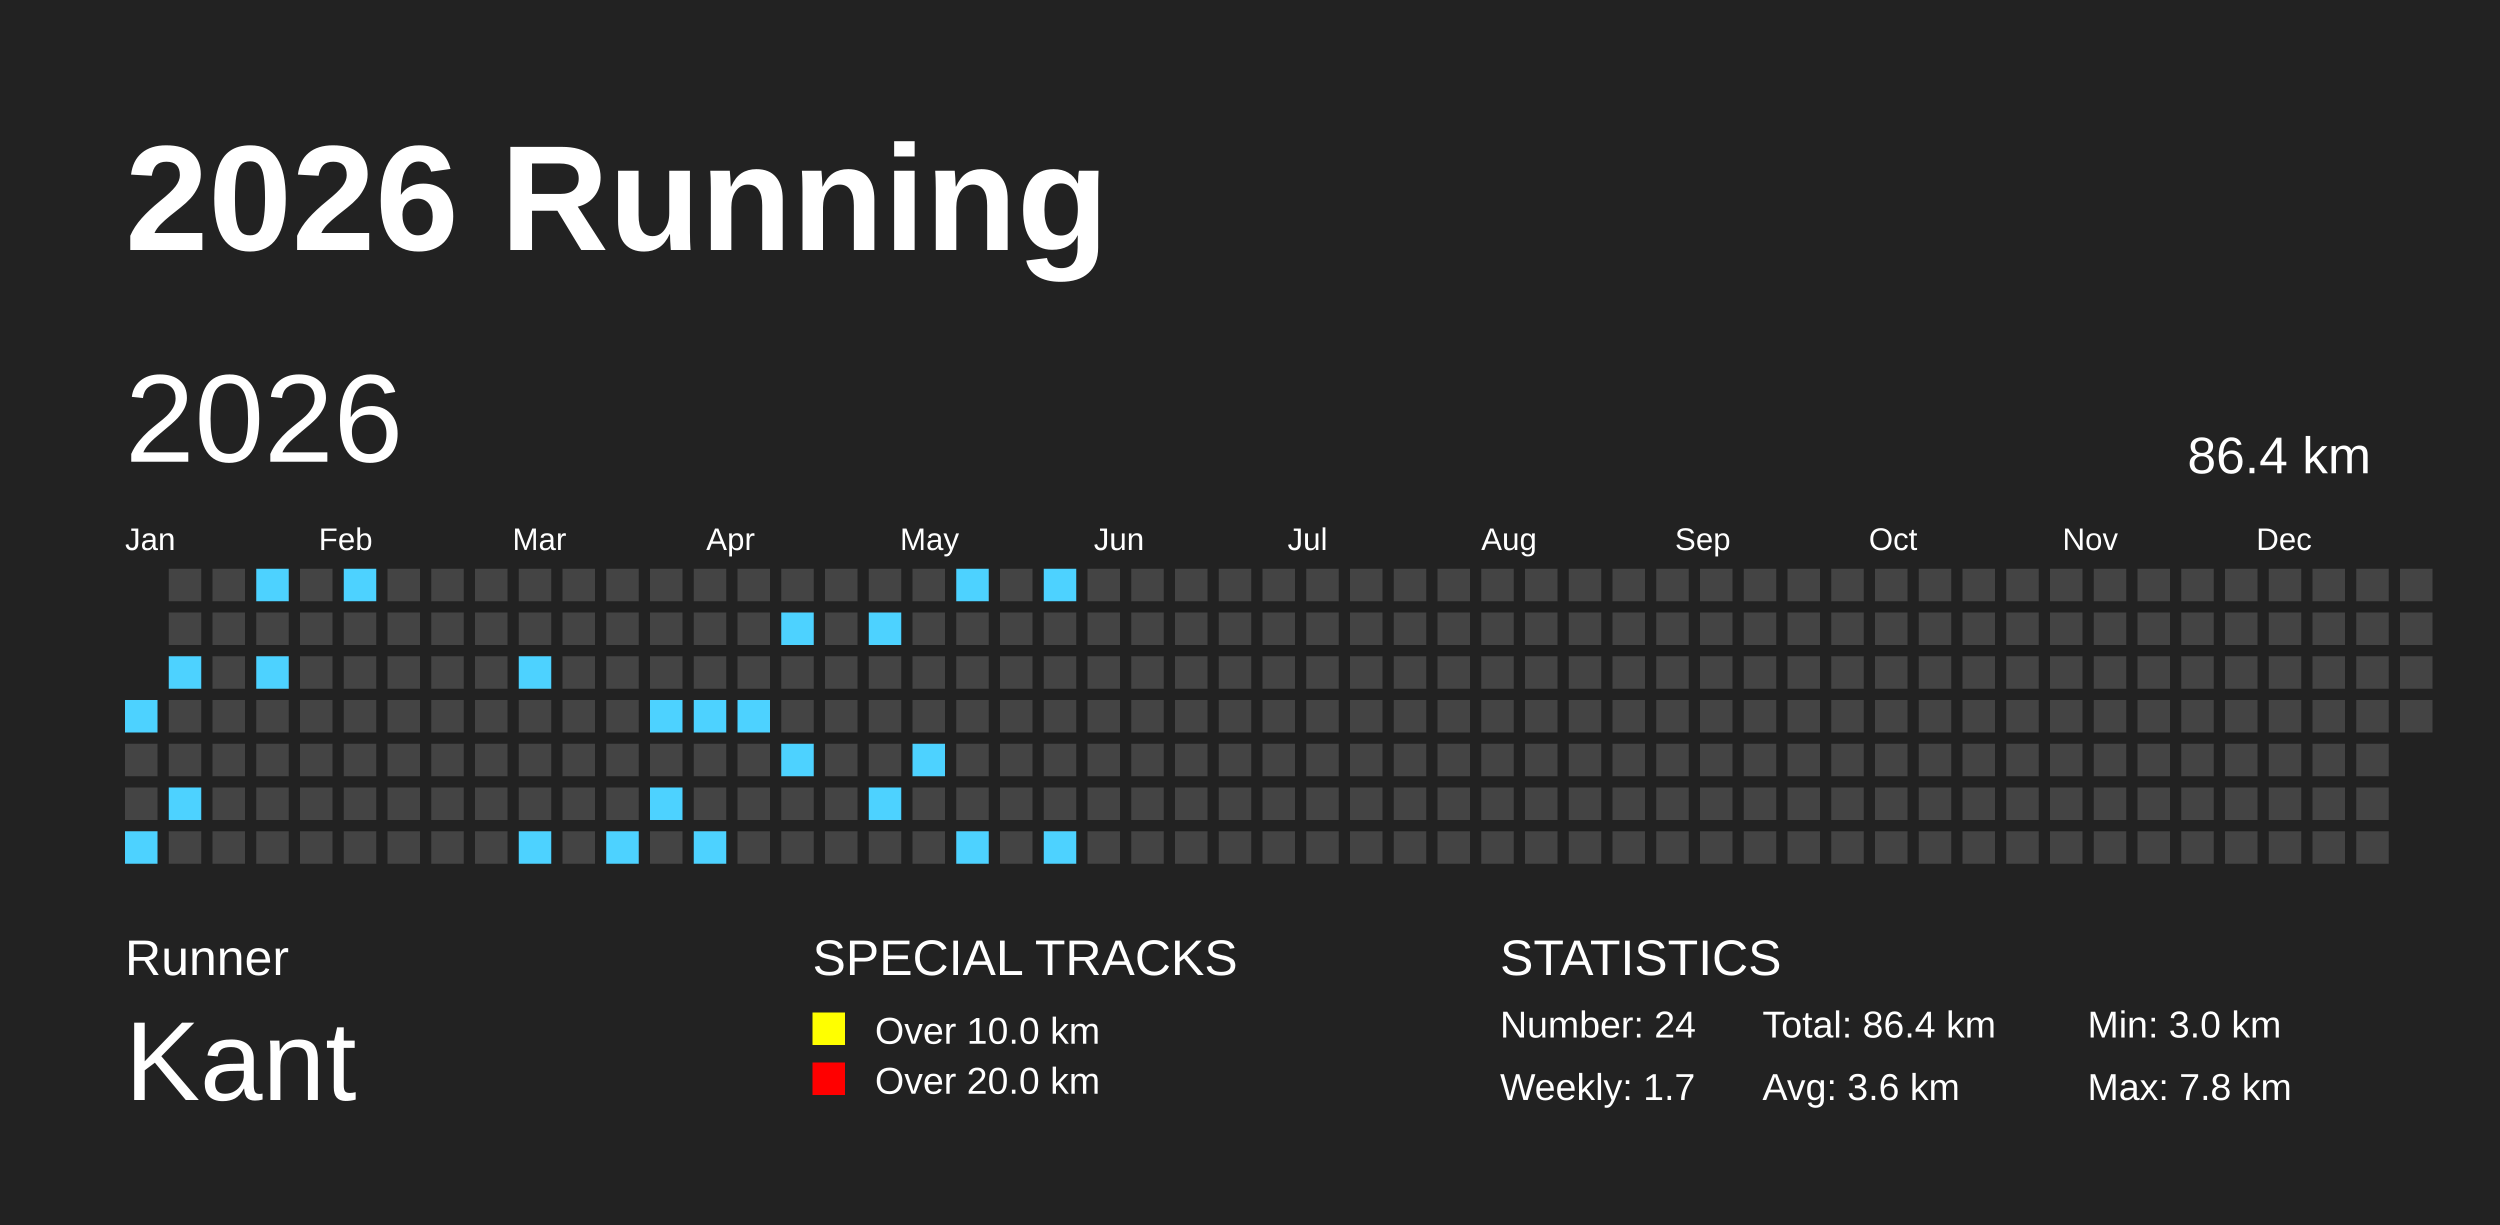
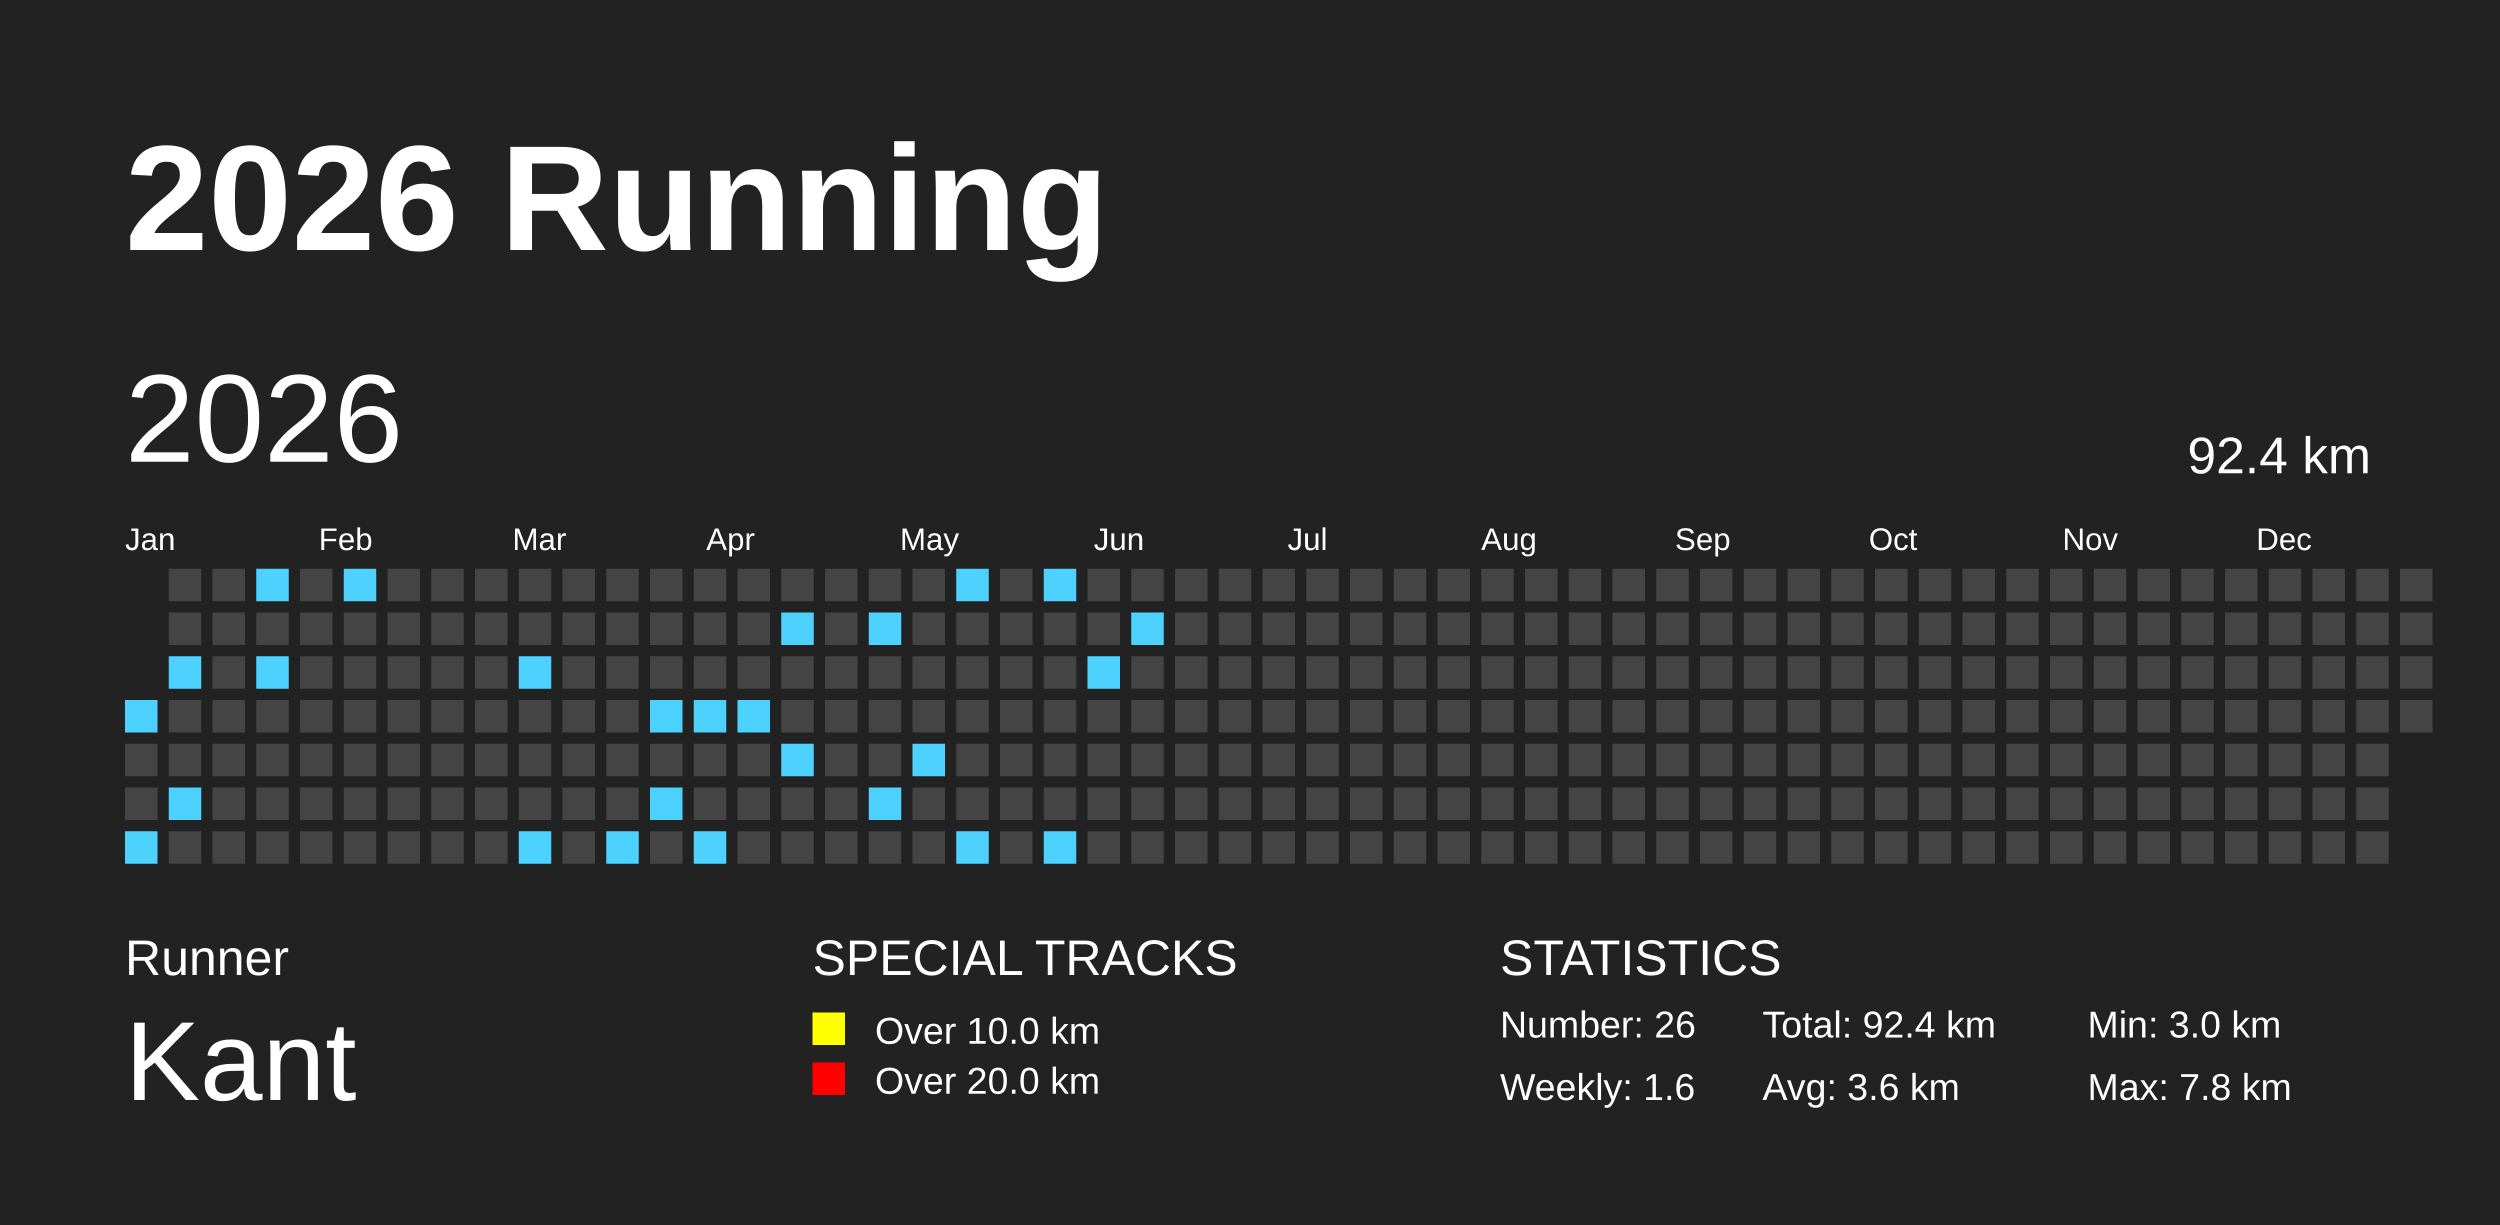
<svg xmlns="http://www.w3.org/2000/svg" baseProfile="full" height="98mm" version="1.1" viewBox="0,0,200,98" width="200mm">
  <defs />
  <rect fill="#222222" height="98" width="200" x="0" y="0" />
  <text fill="#FFFFFF" style="font-size:12px; font-family:Arial; font-weight:bold;" x="10" y="20">2026 Running</text>
  <text fill="#FFFFFF" style="font-size:4px; font-family:Arial" x="10" y="78">Runner</text>
  <text fill="#FFFFFF" style="font-size:9px; font-family:Arial" x="10" y="88">Kant</text>
  <text fill="#FFFFFF" style="font-size:4px; font-family:Arial" x="65" y="78">SPECIAL TRACKS</text>
  <rect fill="yellow" height="2.6" width="2.6" x="65" y="81" />
  <text fill="#FFFFFF" style="font-size:3px; font-family:Arial" x="70" y="83.5">Over 10.0 km</text>
  <rect fill="red" height="2.6" width="2.6" x="65" y="85" />
  <text fill="#FFFFFF" style="font-size:3px; font-family:Arial" x="70" y="87.5">Over 20.0 km</text>
  <text fill="#FFFFFF" style="font-size:4px; font-family:Arial" x="120" y="78">STATISTICS</text>
-   <text fill="#FFFFFF" style="font-size:3px; font-family:Arial" x="120" y="83">Number: 24</text>
-   <text fill="#FFFFFF" style="font-size:3px; font-family:Arial" x="120" y="88">Weekly: 1.7</text>
-   <text fill="#FFFFFF" style="font-size:3px; font-family:Arial" x="141" y="83">Total: 86.4 km</text>
+   <text fill="#FFFFFF" style="font-size:3px; font-family:Arial" x="120" y="83">Number: 26</text>
+   <text fill="#FFFFFF" style="font-size:3px; font-family:Arial" x="120" y="88">Weekly: 1.6</text>
+   <text fill="#FFFFFF" style="font-size:3px; font-family:Arial" x="141" y="83">Total: 92.4 km</text>
  <text fill="#FFFFFF" style="font-size:3px; font-family:Arial" x="141" y="88">Avg: 3.6 km</text>
  <text fill="#FFFFFF" style="font-size:3px; font-family:Arial" x="167" y="83">Min: 3.0 km</text>
  <text fill="#FFFFFF" style="font-size:3px; font-family:Arial" x="167" y="88">Max: 7.8 km</text>
  <text dominant-baseline="hanging" fill="#FFFFFF" style="font-size:10.0px; font-family:Arial;" x="10" y="30">2026</text>
-   <text dominant-baseline="hanging" fill="#FFFFFF" style="font-size:4.125px; font-family:Arial;" x="175" y="35">86.4 km</text>
+   <text dominant-baseline="hanging" fill="#FFFFFF" style="font-size:4.125px; font-family:Arial;" x="175" y="35">92.4 km</text>
  <text fill="#FFFFFF" style="font-size:2.5px; font-family:Arial" x="10.0" y="44">Jan</text>
  <text fill="#FFFFFF" style="font-size:2.5px; font-family:Arial" x="25.5" y="44">Feb</text>
  <text fill="#FFFFFF" style="font-size:2.5px; font-family:Arial" x="41.0" y="44">Mar</text>
  <text fill="#FFFFFF" style="font-size:2.5px; font-family:Arial" x="56.5" y="44">Apr</text>
  <text fill="#FFFFFF" style="font-size:2.5px; font-family:Arial" x="72.0" y="44">May</text>
  <text fill="#FFFFFF" style="font-size:2.5px; font-family:Arial" x="87.5" y="44">Jun</text>
  <text fill="#FFFFFF" style="font-size:2.5px; font-family:Arial" x="103.0" y="44">Jul</text>
  <text fill="#FFFFFF" style="font-size:2.5px; font-family:Arial" x="118.5" y="44">Aug</text>
  <text fill="#FFFFFF" style="font-size:2.5px; font-family:Arial" x="134.0" y="44">Sep</text>
  <text fill="#FFFFFF" style="font-size:2.5px; font-family:Arial" x="149.5" y="44">Oct</text>
  <text fill="#FFFFFF" style="font-size:2.5px; font-family:Arial" x="165.0" y="44">Nov</text>
  <text fill="#FFFFFF" style="font-size:2.5px; font-family:Arial" x="180.5" y="44">Dec</text>
  <rect fill="#4DD2FF" height="2.6" width="2.6" x="10.0" y="56.0" />
  <rect fill="#444444" height="2.6" width="2.6" x="10.0" y="59.5" />
  <rect fill="#444444" height="2.6" width="2.6" x="10.0" y="63.0" />
  <rect fill="#4DD2FF" height="2.6" width="2.6" x="10.0" y="66.5" />
  <rect fill="#444444" height="2.6" width="2.6" x="13.5" y="45.5" />
  <rect fill="#444444" height="2.6" width="2.6" x="13.5" y="49.0" />
  <rect fill="#4DD2FF" height="2.6" width="2.6" x="13.5" y="52.5" />
  <rect fill="#444444" height="2.6" width="2.6" x="13.5" y="56.0" />
  <rect fill="#444444" height="2.6" width="2.6" x="13.5" y="59.5" />
  <rect fill="#4DD2FF" height="2.6" width="2.6" x="13.5" y="63.0" />
  <rect fill="#444444" height="2.6" width="2.6" x="13.5" y="66.5" />
  <rect fill="#444444" height="2.6" width="2.6" x="17.0" y="45.5" />
  <rect fill="#444444" height="2.6" width="2.6" x="17.0" y="49.0" />
  <rect fill="#444444" height="2.6" width="2.6" x="17.0" y="52.5" />
  <rect fill="#444444" height="2.6" width="2.6" x="17.0" y="56.0" />
  <rect fill="#444444" height="2.6" width="2.6" x="17.0" y="59.5" />
  <rect fill="#444444" height="2.6" width="2.6" x="17.0" y="63.0" />
  <rect fill="#444444" height="2.6" width="2.6" x="17.0" y="66.5" />
  <rect fill="#4DD2FF" height="2.6" width="2.6" x="20.5" y="45.5" />
  <rect fill="#444444" height="2.6" width="2.6" x="20.5" y="49.0" />
  <rect fill="#4DD2FF" height="2.6" width="2.6" x="20.5" y="52.5" />
  <rect fill="#444444" height="2.6" width="2.6" x="20.5" y="56.0" />
  <rect fill="#444444" height="2.6" width="2.6" x="20.5" y="59.5" />
  <rect fill="#444444" height="2.6" width="2.6" x="20.5" y="63.0" />
  <rect fill="#444444" height="2.6" width="2.6" x="20.5" y="66.5" />
  <rect fill="#444444" height="2.6" width="2.6" x="24.0" y="45.5" />
  <rect fill="#444444" height="2.6" width="2.6" x="24.0" y="49.0" />
  <rect fill="#444444" height="2.6" width="2.6" x="24.0" y="52.5" />
  <rect fill="#444444" height="2.6" width="2.6" x="24.0" y="56.0" />
  <rect fill="#444444" height="2.6" width="2.6" x="24.0" y="59.5" />
  <rect fill="#444444" height="2.6" width="2.6" x="24.0" y="63.0" />
  <rect fill="#444444" height="2.6" width="2.6" x="24.0" y="66.5" />
  <rect fill="#4DD2FF" height="2.6" width="2.6" x="27.5" y="45.5" />
  <rect fill="#444444" height="2.6" width="2.6" x="27.5" y="49.0" />
  <rect fill="#444444" height="2.6" width="2.6" x="27.5" y="52.5" />
  <rect fill="#444444" height="2.6" width="2.6" x="27.5" y="56.0" />
  <rect fill="#444444" height="2.6" width="2.6" x="27.5" y="59.5" />
  <rect fill="#444444" height="2.6" width="2.6" x="27.5" y="63.0" />
  <rect fill="#444444" height="2.6" width="2.6" x="27.5" y="66.5" />
  <rect fill="#444444" height="2.6" width="2.6" x="31.0" y="45.5" />
  <rect fill="#444444" height="2.6" width="2.6" x="31.0" y="49.0" />
  <rect fill="#444444" height="2.6" width="2.6" x="31.0" y="52.5" />
  <rect fill="#444444" height="2.6" width="2.6" x="31.0" y="56.0" />
  <rect fill="#444444" height="2.6" width="2.6" x="31.0" y="59.5" />
  <rect fill="#444444" height="2.6" width="2.6" x="31.0" y="63.0" />
  <rect fill="#444444" height="2.6" width="2.6" x="31.0" y="66.5" />
  <rect fill="#444444" height="2.6" width="2.6" x="34.5" y="45.5" />
  <rect fill="#444444" height="2.6" width="2.6" x="34.5" y="49.0" />
  <rect fill="#444444" height="2.6" width="2.6" x="34.5" y="52.5" />
  <rect fill="#444444" height="2.6" width="2.6" x="34.5" y="56.0" />
  <rect fill="#444444" height="2.6" width="2.6" x="34.5" y="59.5" />
  <rect fill="#444444" height="2.6" width="2.6" x="34.5" y="63.0" />
  <rect fill="#444444" height="2.6" width="2.6" x="34.5" y="66.5" />
  <rect fill="#444444" height="2.6" width="2.6" x="38.0" y="45.5" />
  <rect fill="#444444" height="2.6" width="2.6" x="38.0" y="49.0" />
  <rect fill="#444444" height="2.6" width="2.6" x="38.0" y="52.5" />
  <rect fill="#444444" height="2.6" width="2.6" x="38.0" y="56.0" />
  <rect fill="#444444" height="2.6" width="2.6" x="38.0" y="59.5" />
  <rect fill="#444444" height="2.6" width="2.6" x="38.0" y="63.0" />
  <rect fill="#444444" height="2.6" width="2.6" x="38.0" y="66.5" />
  <rect fill="#444444" height="2.6" width="2.6" x="41.5" y="45.5" />
  <rect fill="#444444" height="2.6" width="2.6" x="41.5" y="49.0" />
  <rect fill="#4DD2FF" height="2.6" width="2.6" x="41.5" y="52.5" />
  <rect fill="#444444" height="2.6" width="2.6" x="41.5" y="56.0" />
  <rect fill="#444444" height="2.6" width="2.6" x="41.5" y="59.5" />
  <rect fill="#444444" height="2.6" width="2.6" x="41.5" y="63.0" />
  <rect fill="#4DD2FF" height="2.6" width="2.6" x="41.5" y="66.5" />
  <rect fill="#444444" height="2.6" width="2.6" x="45.0" y="45.5" />
  <rect fill="#444444" height="2.6" width="2.6" x="45.0" y="49.0" />
  <rect fill="#444444" height="2.6" width="2.6" x="45.0" y="52.5" />
  <rect fill="#444444" height="2.6" width="2.6" x="45.0" y="56.0" />
  <rect fill="#444444" height="2.6" width="2.6" x="45.0" y="59.5" />
  <rect fill="#444444" height="2.6" width="2.6" x="45.0" y="63.0" />
  <rect fill="#444444" height="2.6" width="2.6" x="45.0" y="66.5" />
  <rect fill="#444444" height="2.6" width="2.6" x="48.5" y="45.5" />
  <rect fill="#444444" height="2.6" width="2.6" x="48.5" y="49.0" />
  <rect fill="#444444" height="2.6" width="2.6" x="48.5" y="52.5" />
  <rect fill="#444444" height="2.6" width="2.6" x="48.5" y="56.0" />
  <rect fill="#444444" height="2.6" width="2.6" x="48.5" y="59.5" />
  <rect fill="#444444" height="2.6" width="2.6" x="48.5" y="63.0" />
  <rect fill="#4DD2FF" height="2.6" width="2.6" x="48.5" y="66.5" />
  <rect fill="#444444" height="2.6" width="2.6" x="52.0" y="45.5" />
  <rect fill="#444444" height="2.6" width="2.6" x="52.0" y="49.0" />
  <rect fill="#444444" height="2.6" width="2.6" x="52.0" y="52.5" />
  <rect fill="#4DD2FF" height="2.6" width="2.6" x="52.0" y="56.0" />
  <rect fill="#444444" height="2.6" width="2.6" x="52.0" y="59.5" />
  <rect fill="#4DD2FF" height="2.6" width="2.6" x="52.0" y="63.0" />
  <rect fill="#444444" height="2.6" width="2.6" x="52.0" y="66.5" />
  <rect fill="#444444" height="2.6" width="2.6" x="55.5" y="45.5" />
  <rect fill="#444444" height="2.6" width="2.6" x="55.5" y="49.0" />
  <rect fill="#444444" height="2.6" width="2.6" x="55.5" y="52.5" />
  <rect fill="#4DD2FF" height="2.6" width="2.6" x="55.5" y="56.0" />
  <rect fill="#444444" height="2.6" width="2.6" x="55.5" y="59.5" />
  <rect fill="#444444" height="2.6" width="2.6" x="55.5" y="63.0" />
  <rect fill="#4DD2FF" height="2.6" width="2.6" x="55.5" y="66.5" />
  <rect fill="#444444" height="2.6" width="2.6" x="59.0" y="45.5" />
  <rect fill="#444444" height="2.6" width="2.6" x="59.0" y="49.0" />
  <rect fill="#444444" height="2.6" width="2.6" x="59.0" y="52.5" />
  <rect fill="#4DD2FF" height="2.6" width="2.6" x="59.0" y="56.0" />
  <rect fill="#444444" height="2.6" width="2.6" x="59.0" y="59.5" />
  <rect fill="#444444" height="2.6" width="2.6" x="59.0" y="63.0" />
  <rect fill="#444444" height="2.6" width="2.6" x="59.0" y="66.5" />
  <rect fill="#444444" height="2.6" width="2.6" x="62.5" y="45.5" />
  <rect fill="#4DD2FF" height="2.6" width="2.6" x="62.5" y="49.0" />
  <rect fill="#444444" height="2.6" width="2.6" x="62.5" y="52.5" />
  <rect fill="#444444" height="2.6" width="2.6" x="62.5" y="56.0" />
  <rect fill="#4DD2FF" height="2.6" width="2.6" x="62.5" y="59.5" />
  <rect fill="#444444" height="2.6" width="2.6" x="62.5" y="63.0" />
  <rect fill="#444444" height="2.6" width="2.6" x="62.5" y="66.5" />
  <rect fill="#444444" height="2.6" width="2.6" x="66.0" y="45.5" />
  <rect fill="#444444" height="2.6" width="2.6" x="66.0" y="49.0" />
  <rect fill="#444444" height="2.6" width="2.6" x="66.0" y="52.5" />
  <rect fill="#444444" height="2.6" width="2.6" x="66.0" y="56.0" />
  <rect fill="#444444" height="2.6" width="2.6" x="66.0" y="59.5" />
  <rect fill="#444444" height="2.6" width="2.6" x="66.0" y="63.0" />
  <rect fill="#444444" height="2.6" width="2.6" x="66.0" y="66.5" />
  <rect fill="#444444" height="2.6" width="2.6" x="69.5" y="45.5" />
  <rect fill="#4DD2FF" height="2.6" width="2.6" x="69.5" y="49.0" />
  <rect fill="#444444" height="2.6" width="2.6" x="69.5" y="52.5" />
  <rect fill="#444444" height="2.6" width="2.6" x="69.5" y="56.0" />
  <rect fill="#444444" height="2.6" width="2.6" x="69.5" y="59.5" />
  <rect fill="#4DD2FF" height="2.6" width="2.6" x="69.5" y="63.0" />
  <rect fill="#444444" height="2.6" width="2.6" x="69.5" y="66.5" />
  <rect fill="#444444" height="2.6" width="2.6" x="73.0" y="45.5" />
  <rect fill="#444444" height="2.6" width="2.6" x="73.0" y="49.0" />
  <rect fill="#444444" height="2.6" width="2.6" x="73.0" y="52.5" />
  <rect fill="#444444" height="2.6" width="2.6" x="73.0" y="56.0" />
  <rect fill="#4DD2FF" height="2.6" width="2.6" x="73.0" y="59.5" />
  <rect fill="#444444" height="2.6" width="2.6" x="73.0" y="63.0" />
  <rect fill="#444444" height="2.6" width="2.6" x="73.0" y="66.5" />
  <rect fill="#4DD2FF" height="2.6" width="2.6" x="76.5" y="45.5" />
  <rect fill="#444444" height="2.6" width="2.6" x="76.5" y="49.0" />
  <rect fill="#444444" height="2.6" width="2.6" x="76.5" y="52.5" />
  <rect fill="#444444" height="2.6" width="2.6" x="76.5" y="56.0" />
  <rect fill="#444444" height="2.6" width="2.6" x="76.5" y="59.5" />
  <rect fill="#444444" height="2.6" width="2.6" x="76.5" y="63.0" />
  <rect fill="#4DD2FF" height="2.6" width="2.6" x="76.5" y="66.5" />
  <rect fill="#444444" height="2.6" width="2.6" x="80.0" y="45.5" />
  <rect fill="#444444" height="2.6" width="2.6" x="80.0" y="49.0" />
  <rect fill="#444444" height="2.6" width="2.6" x="80.0" y="52.5" />
  <rect fill="#444444" height="2.6" width="2.6" x="80.0" y="56.0" />
  <rect fill="#444444" height="2.6" width="2.6" x="80.0" y="59.5" />
  <rect fill="#444444" height="2.6" width="2.6" x="80.0" y="63.0" />
  <rect fill="#444444" height="2.6" width="2.6" x="80.0" y="66.5" />
  <rect fill="#4DD2FF" height="2.6" width="2.6" x="83.5" y="45.5" />
  <rect fill="#444444" height="2.6" width="2.6" x="83.5" y="49.0" />
  <rect fill="#444444" height="2.6" width="2.6" x="83.5" y="52.5" />
  <rect fill="#444444" height="2.6" width="2.6" x="83.5" y="56.0" />
  <rect fill="#444444" height="2.6" width="2.6" x="83.5" y="59.5" />
  <rect fill="#444444" height="2.6" width="2.6" x="83.5" y="63.0" />
  <rect fill="#4DD2FF" height="2.6" width="2.6" x="83.5" y="66.5" />
  <rect fill="#444444" height="2.6" width="2.6" x="87.0" y="45.5" />
  <rect fill="#444444" height="2.6" width="2.6" x="87.0" y="49.0" />
-   <rect fill="#444444" height="2.6" width="2.6" x="87.0" y="52.5" />
+   <rect fill="#4DD2FF" height="2.6" width="2.6" x="87.0" y="52.5" />
  <rect fill="#444444" height="2.6" width="2.6" x="87.0" y="56.0" />
  <rect fill="#444444" height="2.6" width="2.6" x="87.0" y="59.5" />
  <rect fill="#444444" height="2.6" width="2.6" x="87.0" y="63.0" />
  <rect fill="#444444" height="2.6" width="2.6" x="87.0" y="66.5" />
  <rect fill="#444444" height="2.6" width="2.6" x="90.5" y="45.5" />
-   <rect fill="#444444" height="2.6" width="2.6" x="90.5" y="49.0" />
+   <rect fill="#4DD2FF" height="2.6" width="2.6" x="90.5" y="49.0" />
  <rect fill="#444444" height="2.6" width="2.6" x="90.5" y="52.5" />
  <rect fill="#444444" height="2.6" width="2.6" x="90.5" y="56.0" />
  <rect fill="#444444" height="2.6" width="2.6" x="90.5" y="59.5" />
  <rect fill="#444444" height="2.6" width="2.6" x="90.5" y="63.0" />
  <rect fill="#444444" height="2.6" width="2.6" x="90.5" y="66.5" />
  <rect fill="#444444" height="2.6" width="2.6" x="94.0" y="45.5" />
  <rect fill="#444444" height="2.6" width="2.6" x="94.0" y="49.0" />
  <rect fill="#444444" height="2.6" width="2.6" x="94.0" y="52.5" />
  <rect fill="#444444" height="2.6" width="2.6" x="94.0" y="56.0" />
  <rect fill="#444444" height="2.6" width="2.6" x="94.0" y="59.5" />
  <rect fill="#444444" height="2.6" width="2.6" x="94.0" y="63.0" />
  <rect fill="#444444" height="2.6" width="2.6" x="94.0" y="66.5" />
  <rect fill="#444444" height="2.6" width="2.6" x="97.5" y="45.5" />
  <rect fill="#444444" height="2.6" width="2.6" x="97.5" y="49.0" />
  <rect fill="#444444" height="2.6" width="2.6" x="97.5" y="52.5" />
  <rect fill="#444444" height="2.6" width="2.6" x="97.5" y="56.0" />
  <rect fill="#444444" height="2.6" width="2.6" x="97.5" y="59.5" />
  <rect fill="#444444" height="2.6" width="2.6" x="97.5" y="63.0" />
  <rect fill="#444444" height="2.6" width="2.6" x="97.5" y="66.5" />
  <rect fill="#444444" height="2.6" width="2.6" x="101.0" y="45.5" />
  <rect fill="#444444" height="2.6" width="2.6" x="101.0" y="49.0" />
  <rect fill="#444444" height="2.6" width="2.6" x="101.0" y="52.5" />
  <rect fill="#444444" height="2.6" width="2.6" x="101.0" y="56.0" />
  <rect fill="#444444" height="2.6" width="2.6" x="101.0" y="59.5" />
  <rect fill="#444444" height="2.6" width="2.6" x="101.0" y="63.0" />
  <rect fill="#444444" height="2.6" width="2.6" x="101.0" y="66.5" />
  <rect fill="#444444" height="2.6" width="2.6" x="104.5" y="45.5" />
  <rect fill="#444444" height="2.6" width="2.6" x="104.5" y="49.0" />
  <rect fill="#444444" height="2.6" width="2.6" x="104.5" y="52.5" />
  <rect fill="#444444" height="2.6" width="2.6" x="104.5" y="56.0" />
  <rect fill="#444444" height="2.6" width="2.6" x="104.5" y="59.5" />
  <rect fill="#444444" height="2.6" width="2.6" x="104.5" y="63.0" />
  <rect fill="#444444" height="2.6" width="2.6" x="104.5" y="66.5" />
  <rect fill="#444444" height="2.6" width="2.6" x="108.0" y="45.5" />
  <rect fill="#444444" height="2.6" width="2.6" x="108.0" y="49.0" />
  <rect fill="#444444" height="2.6" width="2.6" x="108.0" y="52.5" />
  <rect fill="#444444" height="2.6" width="2.6" x="108.0" y="56.0" />
  <rect fill="#444444" height="2.6" width="2.6" x="108.0" y="59.5" />
  <rect fill="#444444" height="2.6" width="2.6" x="108.0" y="63.0" />
  <rect fill="#444444" height="2.6" width="2.6" x="108.0" y="66.5" />
  <rect fill="#444444" height="2.6" width="2.6" x="111.5" y="45.5" />
  <rect fill="#444444" height="2.6" width="2.6" x="111.5" y="49.0" />
  <rect fill="#444444" height="2.6" width="2.6" x="111.5" y="52.5" />
  <rect fill="#444444" height="2.6" width="2.6" x="111.5" y="56.0" />
  <rect fill="#444444" height="2.6" width="2.6" x="111.5" y="59.5" />
  <rect fill="#444444" height="2.6" width="2.6" x="111.5" y="63.0" />
  <rect fill="#444444" height="2.6" width="2.6" x="111.5" y="66.5" />
  <rect fill="#444444" height="2.6" width="2.6" x="115.0" y="45.5" />
  <rect fill="#444444" height="2.6" width="2.6" x="115.0" y="49.0" />
  <rect fill="#444444" height="2.6" width="2.6" x="115.0" y="52.5" />
  <rect fill="#444444" height="2.6" width="2.6" x="115.0" y="56.0" />
  <rect fill="#444444" height="2.6" width="2.6" x="115.0" y="59.5" />
  <rect fill="#444444" height="2.6" width="2.6" x="115.0" y="63.0" />
  <rect fill="#444444" height="2.6" width="2.6" x="115.0" y="66.5" />
  <rect fill="#444444" height="2.6" width="2.6" x="118.5" y="45.5" />
  <rect fill="#444444" height="2.6" width="2.6" x="118.5" y="49.0" />
  <rect fill="#444444" height="2.6" width="2.6" x="118.5" y="52.5" />
  <rect fill="#444444" height="2.6" width="2.6" x="118.5" y="56.0" />
  <rect fill="#444444" height="2.6" width="2.6" x="118.5" y="59.5" />
  <rect fill="#444444" height="2.6" width="2.6" x="118.5" y="63.0" />
  <rect fill="#444444" height="2.6" width="2.6" x="118.5" y="66.5" />
  <rect fill="#444444" height="2.6" width="2.6" x="122.0" y="45.5" />
  <rect fill="#444444" height="2.6" width="2.6" x="122.0" y="49.0" />
  <rect fill="#444444" height="2.6" width="2.6" x="122.0" y="52.5" />
  <rect fill="#444444" height="2.6" width="2.6" x="122.0" y="56.0" />
  <rect fill="#444444" height="2.6" width="2.6" x="122.0" y="59.5" />
  <rect fill="#444444" height="2.6" width="2.6" x="122.0" y="63.0" />
  <rect fill="#444444" height="2.6" width="2.6" x="122.0" y="66.5" />
  <rect fill="#444444" height="2.6" width="2.6" x="125.5" y="45.5" />
  <rect fill="#444444" height="2.6" width="2.6" x="125.5" y="49.0" />
  <rect fill="#444444" height="2.6" width="2.6" x="125.5" y="52.5" />
  <rect fill="#444444" height="2.6" width="2.6" x="125.5" y="56.0" />
  <rect fill="#444444" height="2.6" width="2.6" x="125.5" y="59.5" />
  <rect fill="#444444" height="2.6" width="2.6" x="125.5" y="63.0" />
  <rect fill="#444444" height="2.6" width="2.6" x="125.5" y="66.5" />
  <rect fill="#444444" height="2.6" width="2.6" x="129.0" y="45.5" />
  <rect fill="#444444" height="2.6" width="2.6" x="129.0" y="49.0" />
  <rect fill="#444444" height="2.6" width="2.6" x="129.0" y="52.5" />
  <rect fill="#444444" height="2.6" width="2.6" x="129.0" y="56.0" />
  <rect fill="#444444" height="2.6" width="2.6" x="129.0" y="59.5" />
  <rect fill="#444444" height="2.6" width="2.6" x="129.0" y="63.0" />
  <rect fill="#444444" height="2.6" width="2.6" x="129.0" y="66.5" />
  <rect fill="#444444" height="2.6" width="2.6" x="132.5" y="45.5" />
  <rect fill="#444444" height="2.6" width="2.6" x="132.5" y="49.0" />
  <rect fill="#444444" height="2.6" width="2.6" x="132.5" y="52.5" />
  <rect fill="#444444" height="2.6" width="2.6" x="132.5" y="56.0" />
  <rect fill="#444444" height="2.6" width="2.6" x="132.5" y="59.5" />
  <rect fill="#444444" height="2.6" width="2.6" x="132.5" y="63.0" />
  <rect fill="#444444" height="2.6" width="2.6" x="132.5" y="66.5" />
  <rect fill="#444444" height="2.6" width="2.6" x="136.0" y="45.5" />
  <rect fill="#444444" height="2.6" width="2.6" x="136.0" y="49.0" />
  <rect fill="#444444" height="2.6" width="2.6" x="136.0" y="52.5" />
  <rect fill="#444444" height="2.6" width="2.6" x="136.0" y="56.0" />
  <rect fill="#444444" height="2.6" width="2.6" x="136.0" y="59.5" />
  <rect fill="#444444" height="2.6" width="2.6" x="136.0" y="63.0" />
  <rect fill="#444444" height="2.6" width="2.6" x="136.0" y="66.5" />
  <rect fill="#444444" height="2.6" width="2.6" x="139.5" y="45.5" />
  <rect fill="#444444" height="2.6" width="2.6" x="139.5" y="49.0" />
  <rect fill="#444444" height="2.6" width="2.6" x="139.5" y="52.5" />
  <rect fill="#444444" height="2.6" width="2.6" x="139.5" y="56.0" />
  <rect fill="#444444" height="2.6" width="2.6" x="139.5" y="59.5" />
  <rect fill="#444444" height="2.6" width="2.6" x="139.5" y="63.0" />
  <rect fill="#444444" height="2.6" width="2.6" x="139.5" y="66.5" />
  <rect fill="#444444" height="2.6" width="2.6" x="143.0" y="45.5" />
  <rect fill="#444444" height="2.6" width="2.6" x="143.0" y="49.0" />
  <rect fill="#444444" height="2.6" width="2.6" x="143.0" y="52.5" />
  <rect fill="#444444" height="2.6" width="2.6" x="143.0" y="56.0" />
  <rect fill="#444444" height="2.6" width="2.6" x="143.0" y="59.5" />
  <rect fill="#444444" height="2.6" width="2.6" x="143.0" y="63.0" />
  <rect fill="#444444" height="2.6" width="2.6" x="143.0" y="66.5" />
  <rect fill="#444444" height="2.6" width="2.6" x="146.5" y="45.5" />
  <rect fill="#444444" height="2.6" width="2.6" x="146.5" y="49.0" />
  <rect fill="#444444" height="2.6" width="2.6" x="146.5" y="52.5" />
  <rect fill="#444444" height="2.6" width="2.6" x="146.5" y="56.0" />
  <rect fill="#444444" height="2.6" width="2.6" x="146.5" y="59.5" />
  <rect fill="#444444" height="2.6" width="2.6" x="146.5" y="63.0" />
  <rect fill="#444444" height="2.6" width="2.6" x="146.5" y="66.5" />
  <rect fill="#444444" height="2.6" width="2.6" x="150.0" y="45.5" />
  <rect fill="#444444" height="2.6" width="2.6" x="150.0" y="49.0" />
  <rect fill="#444444" height="2.6" width="2.6" x="150.0" y="52.5" />
  <rect fill="#444444" height="2.6" width="2.6" x="150.0" y="56.0" />
  <rect fill="#444444" height="2.6" width="2.6" x="150.0" y="59.5" />
  <rect fill="#444444" height="2.6" width="2.6" x="150.0" y="63.0" />
  <rect fill="#444444" height="2.6" width="2.6" x="150.0" y="66.5" />
  <rect fill="#444444" height="2.6" width="2.6" x="153.5" y="45.5" />
  <rect fill="#444444" height="2.6" width="2.6" x="153.5" y="49.0" />
  <rect fill="#444444" height="2.6" width="2.6" x="153.5" y="52.5" />
  <rect fill="#444444" height="2.6" width="2.6" x="153.5" y="56.0" />
  <rect fill="#444444" height="2.6" width="2.6" x="153.5" y="59.5" />
  <rect fill="#444444" height="2.6" width="2.6" x="153.5" y="63.0" />
  <rect fill="#444444" height="2.6" width="2.6" x="153.5" y="66.5" />
  <rect fill="#444444" height="2.6" width="2.6" x="157.0" y="45.5" />
  <rect fill="#444444" height="2.6" width="2.6" x="157.0" y="49.0" />
  <rect fill="#444444" height="2.6" width="2.6" x="157.0" y="52.5" />
  <rect fill="#444444" height="2.6" width="2.6" x="157.0" y="56.0" />
  <rect fill="#444444" height="2.6" width="2.6" x="157.0" y="59.5" />
  <rect fill="#444444" height="2.6" width="2.6" x="157.0" y="63.0" />
  <rect fill="#444444" height="2.6" width="2.6" x="157.0" y="66.5" />
  <rect fill="#444444" height="2.6" width="2.6" x="160.5" y="45.5" />
  <rect fill="#444444" height="2.6" width="2.6" x="160.5" y="49.0" />
  <rect fill="#444444" height="2.6" width="2.6" x="160.5" y="52.5" />
  <rect fill="#444444" height="2.6" width="2.6" x="160.5" y="56.0" />
  <rect fill="#444444" height="2.6" width="2.6" x="160.5" y="59.5" />
  <rect fill="#444444" height="2.6" width="2.6" x="160.5" y="63.0" />
  <rect fill="#444444" height="2.6" width="2.6" x="160.5" y="66.5" />
  <rect fill="#444444" height="2.6" width="2.6" x="164.0" y="45.5" />
  <rect fill="#444444" height="2.6" width="2.6" x="164.0" y="49.0" />
  <rect fill="#444444" height="2.6" width="2.6" x="164.0" y="52.5" />
  <rect fill="#444444" height="2.6" width="2.6" x="164.0" y="56.0" />
  <rect fill="#444444" height="2.6" width="2.6" x="164.0" y="59.5" />
  <rect fill="#444444" height="2.6" width="2.6" x="164.0" y="63.0" />
  <rect fill="#444444" height="2.6" width="2.6" x="164.0" y="66.5" />
  <rect fill="#444444" height="2.6" width="2.6" x="167.5" y="45.5" />
  <rect fill="#444444" height="2.6" width="2.6" x="167.5" y="49.0" />
  <rect fill="#444444" height="2.6" width="2.6" x="167.5" y="52.5" />
  <rect fill="#444444" height="2.6" width="2.6" x="167.5" y="56.0" />
  <rect fill="#444444" height="2.6" width="2.6" x="167.5" y="59.5" />
  <rect fill="#444444" height="2.6" width="2.6" x="167.5" y="63.0" />
  <rect fill="#444444" height="2.6" width="2.6" x="167.5" y="66.5" />
  <rect fill="#444444" height="2.6" width="2.6" x="171.0" y="45.5" />
  <rect fill="#444444" height="2.6" width="2.6" x="171.0" y="49.0" />
  <rect fill="#444444" height="2.6" width="2.6" x="171.0" y="52.5" />
  <rect fill="#444444" height="2.6" width="2.6" x="171.0" y="56.0" />
  <rect fill="#444444" height="2.6" width="2.6" x="171.0" y="59.5" />
  <rect fill="#444444" height="2.6" width="2.6" x="171.0" y="63.0" />
  <rect fill="#444444" height="2.6" width="2.6" x="171.0" y="66.5" />
  <rect fill="#444444" height="2.6" width="2.6" x="174.5" y="45.5" />
  <rect fill="#444444" height="2.6" width="2.6" x="174.5" y="49.0" />
  <rect fill="#444444" height="2.6" width="2.6" x="174.5" y="52.5" />
  <rect fill="#444444" height="2.6" width="2.6" x="174.5" y="56.0" />
  <rect fill="#444444" height="2.6" width="2.6" x="174.5" y="59.5" />
  <rect fill="#444444" height="2.6" width="2.6" x="174.5" y="63.0" />
  <rect fill="#444444" height="2.6" width="2.6" x="174.5" y="66.5" />
  <rect fill="#444444" height="2.6" width="2.6" x="178.0" y="45.5" />
  <rect fill="#444444" height="2.6" width="2.6" x="178.0" y="49.0" />
  <rect fill="#444444" height="2.6" width="2.6" x="178.0" y="52.5" />
  <rect fill="#444444" height="2.6" width="2.6" x="178.0" y="56.0" />
  <rect fill="#444444" height="2.6" width="2.6" x="178.0" y="59.5" />
  <rect fill="#444444" height="2.6" width="2.6" x="178.0" y="63.0" />
  <rect fill="#444444" height="2.6" width="2.6" x="178.0" y="66.5" />
  <rect fill="#444444" height="2.6" width="2.6" x="181.5" y="45.5" />
  <rect fill="#444444" height="2.6" width="2.6" x="181.5" y="49.0" />
  <rect fill="#444444" height="2.6" width="2.6" x="181.5" y="52.5" />
  <rect fill="#444444" height="2.6" width="2.6" x="181.5" y="56.0" />
  <rect fill="#444444" height="2.6" width="2.6" x="181.5" y="59.5" />
  <rect fill="#444444" height="2.6" width="2.6" x="181.5" y="63.0" />
  <rect fill="#444444" height="2.6" width="2.6" x="181.5" y="66.5" />
  <rect fill="#444444" height="2.6" width="2.6" x="185.0" y="45.5" />
  <rect fill="#444444" height="2.6" width="2.6" x="185.0" y="49.0" />
  <rect fill="#444444" height="2.6" width="2.6" x="185.0" y="52.5" />
  <rect fill="#444444" height="2.6" width="2.6" x="185.0" y="56.0" />
  <rect fill="#444444" height="2.6" width="2.6" x="185.0" y="59.5" />
  <rect fill="#444444" height="2.6" width="2.6" x="185.0" y="63.0" />
  <rect fill="#444444" height="2.6" width="2.6" x="185.0" y="66.5" />
  <rect fill="#444444" height="2.6" width="2.6" x="188.5" y="45.5" />
  <rect fill="#444444" height="2.6" width="2.6" x="188.5" y="49.0" />
  <rect fill="#444444" height="2.6" width="2.6" x="188.5" y="52.5" />
  <rect fill="#444444" height="2.6" width="2.6" x="188.5" y="56.0" />
  <rect fill="#444444" height="2.6" width="2.6" x="188.5" y="59.5" />
  <rect fill="#444444" height="2.6" width="2.6" x="188.5" y="63.0" />
  <rect fill="#444444" height="2.6" width="2.6" x="188.5" y="66.5" />
  <rect fill="#444444" height="2.6" width="2.6" x="192.0" y="45.5" />
  <rect fill="#444444" height="2.6" width="2.6" x="192.0" y="49.0" />
  <rect fill="#444444" height="2.6" width="2.6" x="192.0" y="52.5" />
  <rect fill="#444444" height="2.6" width="2.6" x="192.0" y="56.0" />
</svg>
